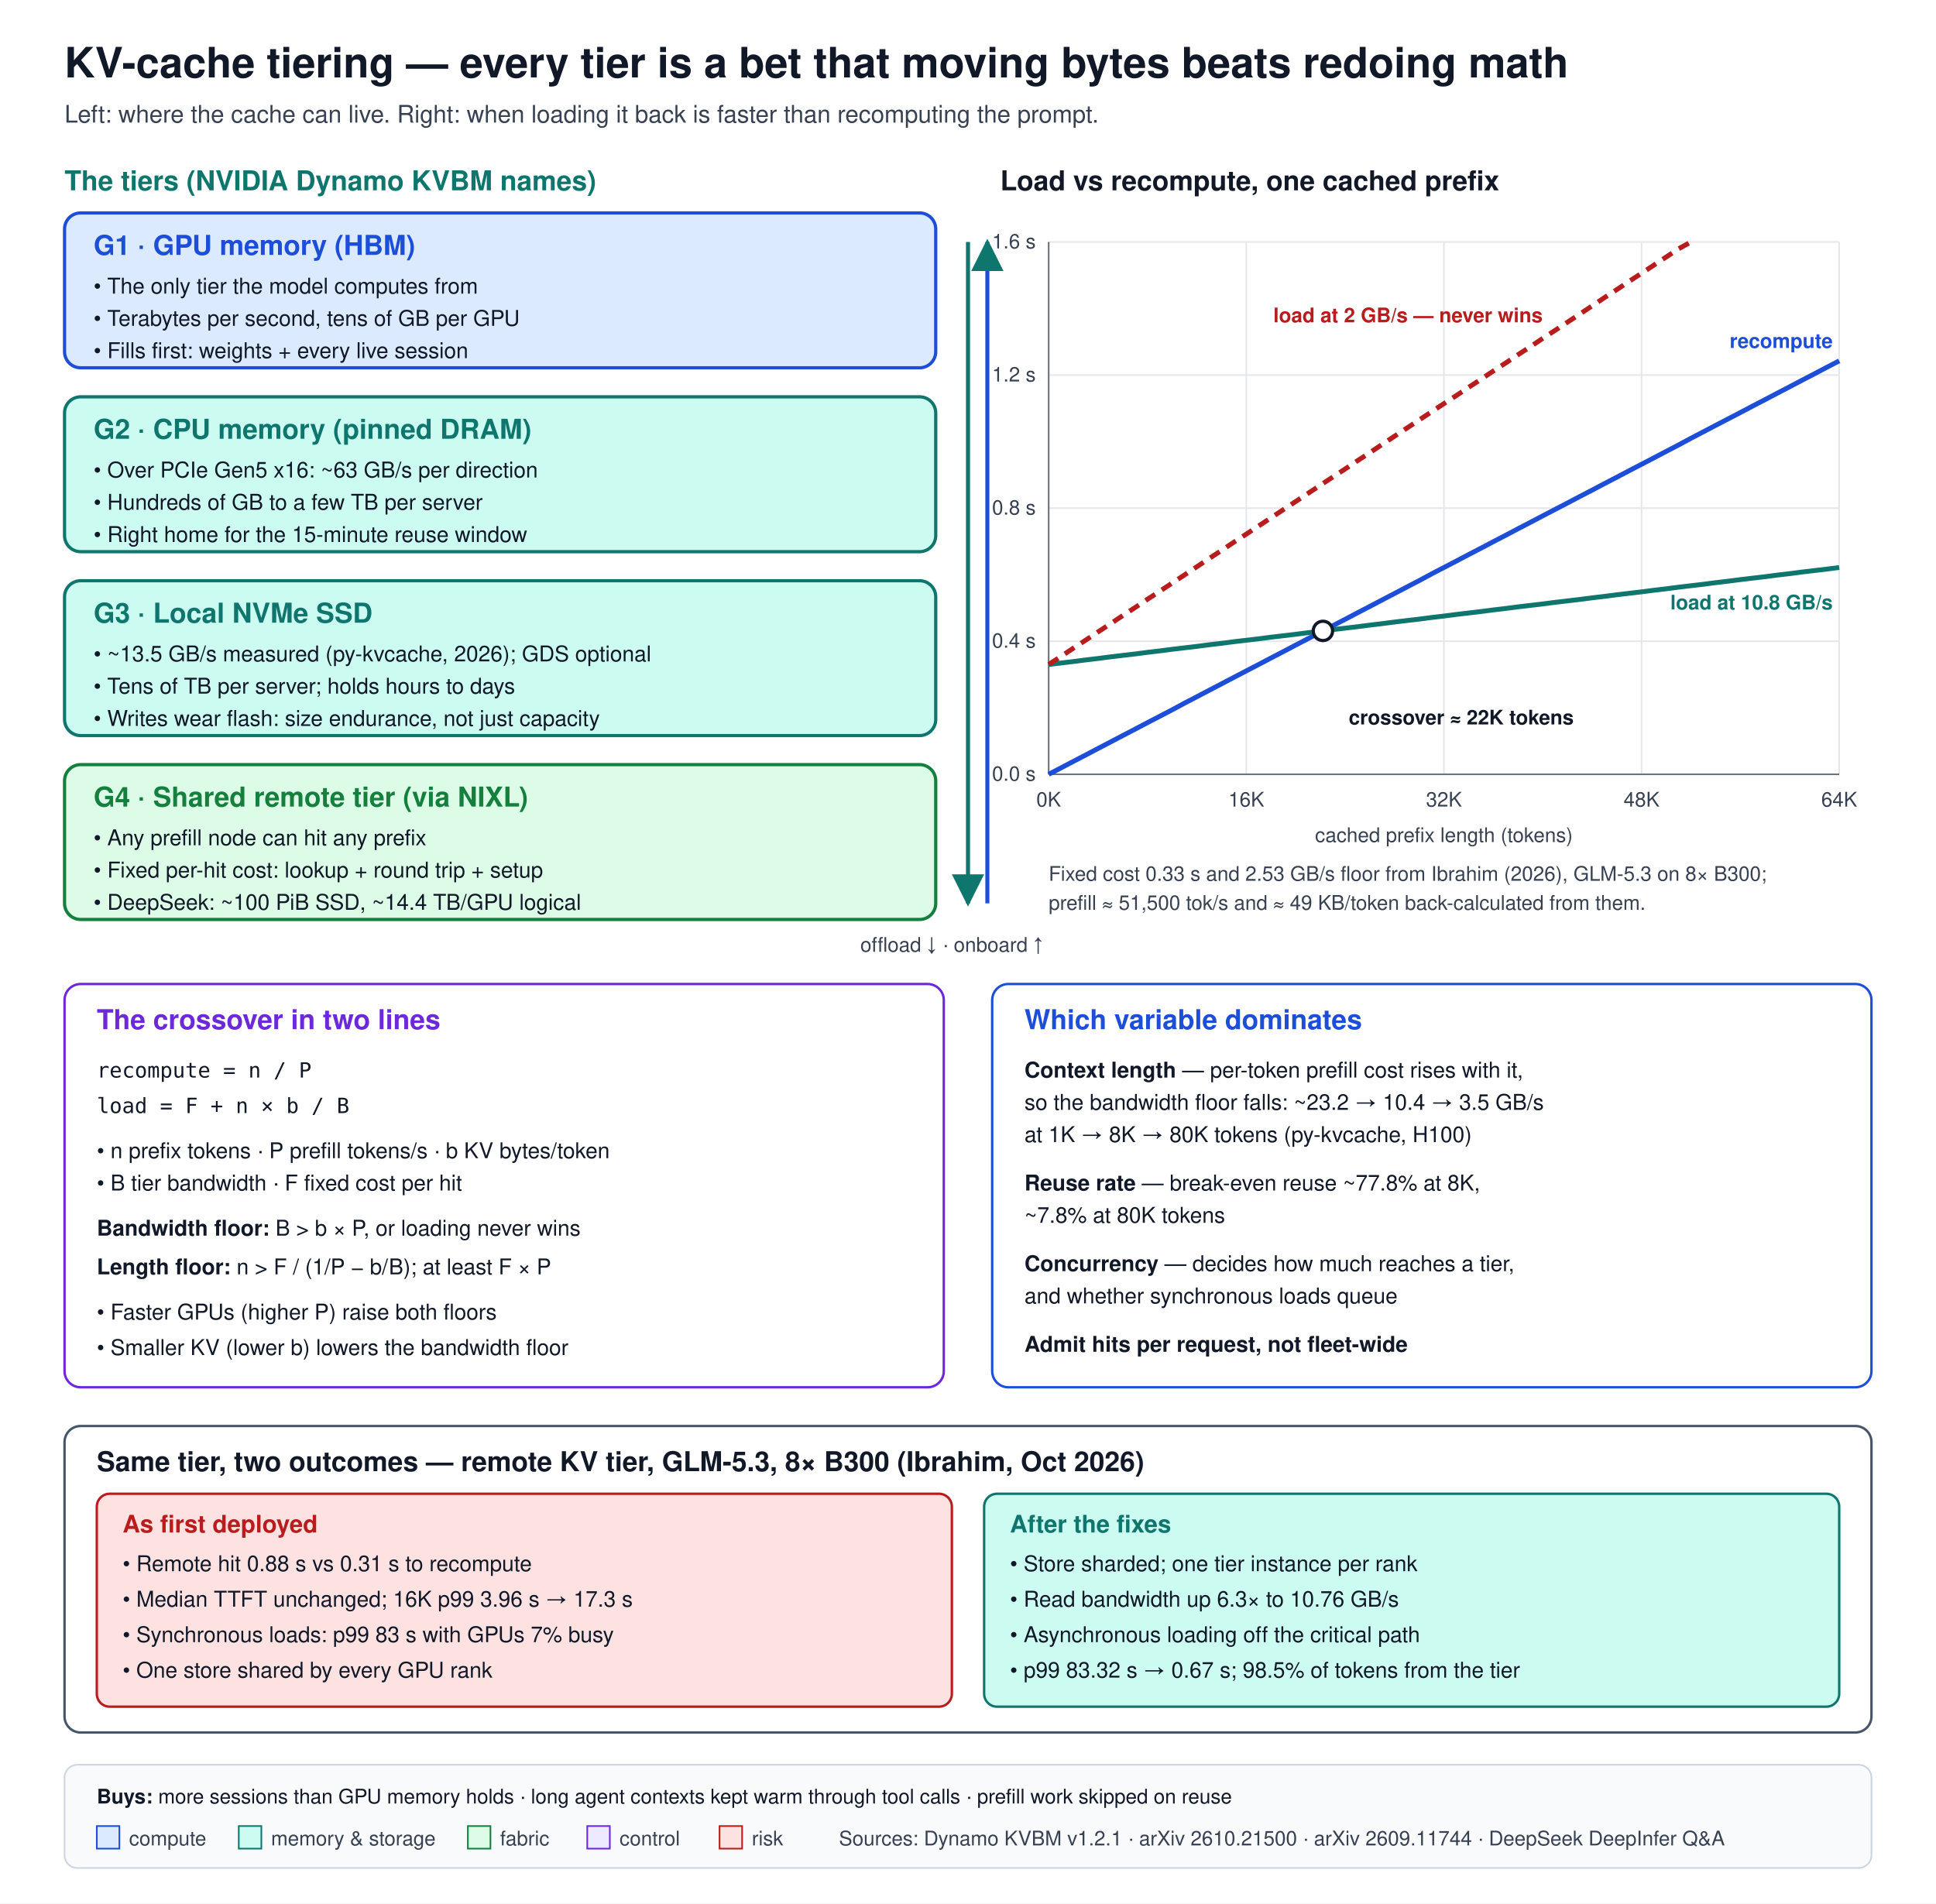
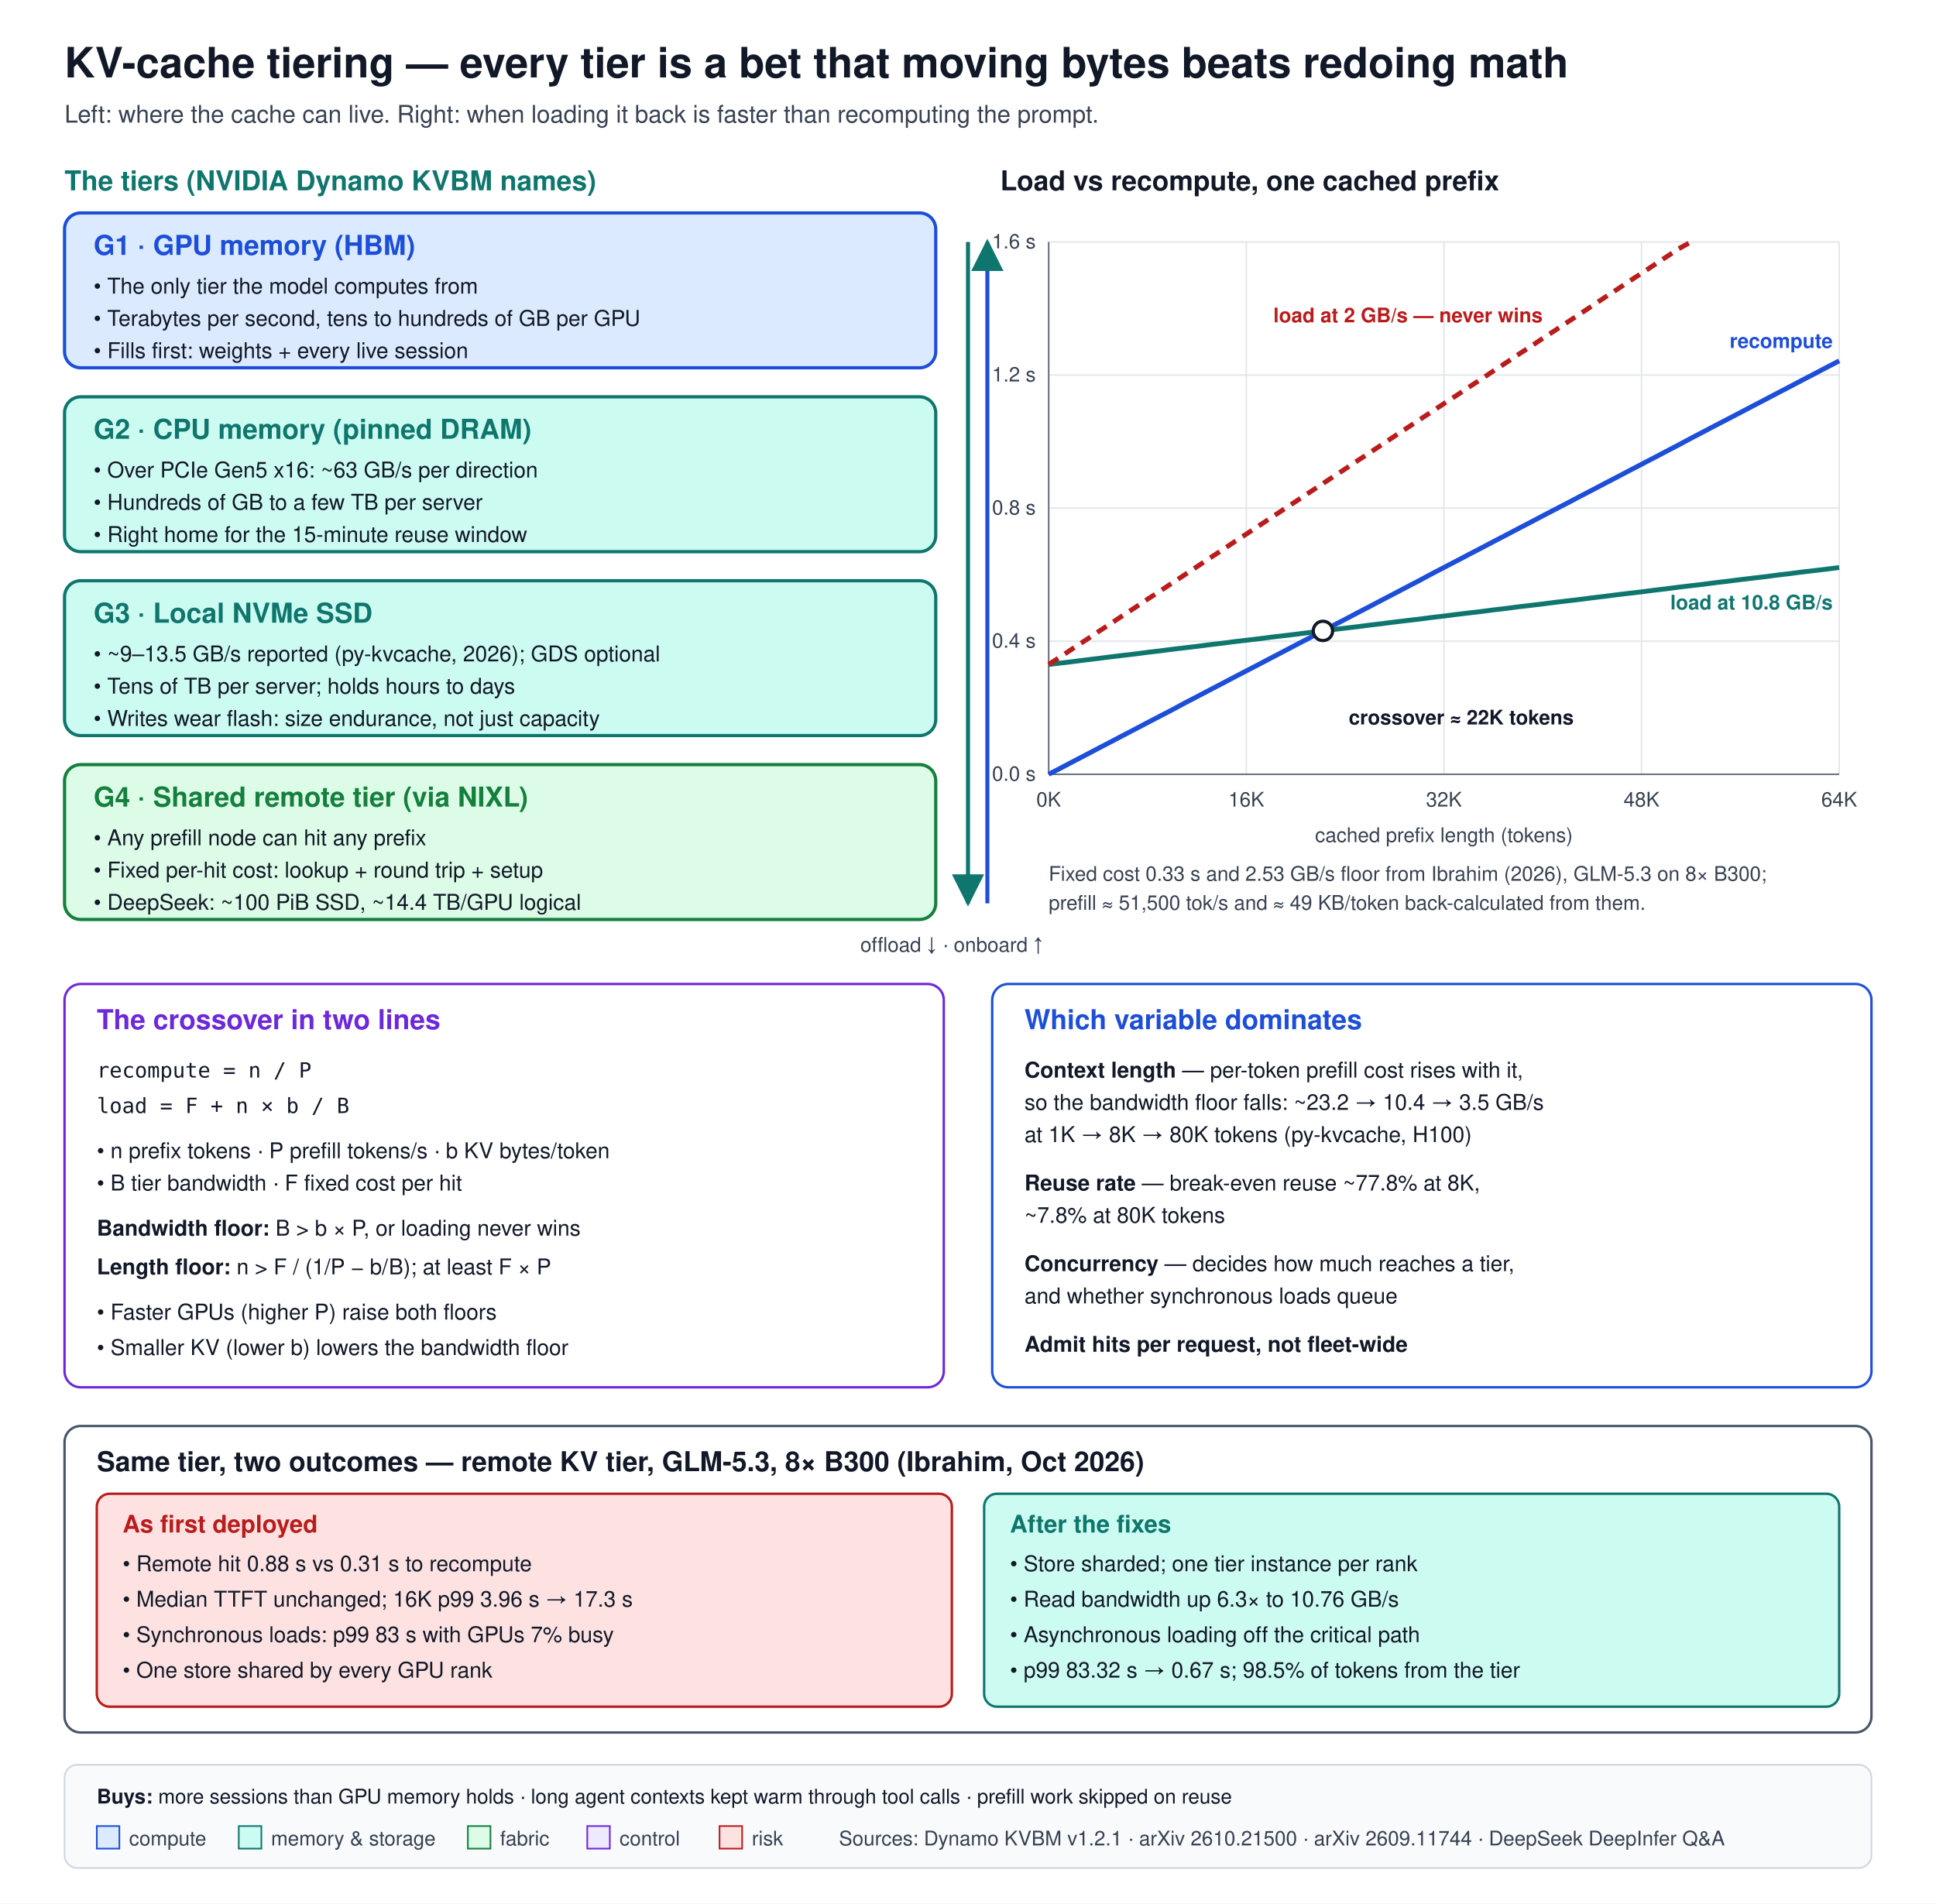
<svg xmlns="http://www.w3.org/2000/svg" viewBox="0 0 1200 1180" width="1200" height="1180" font-family="Helvetica, Arial, sans-serif">
  <defs>
    <marker id="aT" viewBox="0 0 10 10" refX="9" refY="5" markerWidth="8" markerHeight="8" orient="auto-start-reverse">
      <path d="M0,0 L10,5 L0,10 z" fill="#0F766E" />
    </marker>
    <style>.t{fill:#111827} .s{fill:#374151} .h{font-size:17px;font-weight:700} .b{font-size:13.5px} .sm{font-size:12.5px} .mono{font-family:Menlo,Consolas,monospace;font-size:13px}</style>
  </defs>
  <rect width="1200" height="1180" fill="#FFFFFF" />
  <text x="40" y="48" class="t" font-size="26" font-weight="700">KV-cache tiering — every tier is a bet that moving bytes beats redoing math</text>
  <text x="40" y="76" class="s" font-size="15">Left: where the cache can live. Right: when loading it back is faster than recomputing the prompt.</text>
  <text x="40" y="118" class="h" fill="#0F766E">The tiers (NVIDIA Dynamo KVBM names)</text>
  <g>
    <rect x="40" y="132" width="540" height="96" rx="10" fill="#DBEAFE" stroke="#1D4ED8" stroke-width="2" />
    <text x="58" y="158" class="h" fill="#1D4ED8">G1 · GPU memory (HBM)</text>
    <text x="58" y="182" class="b t">• The only tier the model computes from</text>
-     <text x="58" y="202" class="b t">• Terabytes per second, tens of GB per GPU</text>
+     <text x="58" y="202" class="b t">• Terabytes per second, tens to hundreds of GB per GPU</text>
    <text x="58" y="222" class="b t">• Fills first: weights + every live session</text>
  </g>
  <g>
    <rect x="40" y="246" width="540" height="96" rx="10" fill="#CCFBF1" stroke="#0F766E" stroke-width="2" />
    <text x="58" y="272" class="h" fill="#0F766E">G2 · CPU memory (pinned DRAM)</text>
    <text x="58" y="296" class="b t">• Over PCIe Gen5 x16: ~63 GB/s per direction</text>
    <text x="58" y="316" class="b t">• Hundreds of GB to a few TB per server</text>
    <text x="58" y="336" class="b t">• Right home for the 15-minute reuse window</text>
  </g>
  <g>
    <rect x="40" y="360" width="540" height="96" rx="10" fill="#CCFBF1" stroke="#0F766E" stroke-width="2" />
    <text x="58" y="386" class="h" fill="#0F766E">G3 · Local NVMe SSD</text>
-     <text x="58" y="410" class="b t">• ~13.5 GB/s measured (py-kvcache, 2026); GDS optional</text>
+     <text x="58" y="410" class="b t">• ~9–13.5 GB/s reported (py-kvcache, 2026); GDS optional</text>
    <text x="58" y="430" class="b t">• Tens of TB per server; holds hours to days</text>
    <text x="58" y="450" class="b t">• Writes wear flash: size endurance, not just capacity</text>
  </g>
  <g>
    <rect x="40" y="474" width="540" height="96" rx="10" fill="#DCFCE7" stroke="#15803D" stroke-width="2" />
    <text x="58" y="500" class="h" fill="#15803D">G4 · Shared remote tier (via NIXL)</text>
    <text x="58" y="524" class="b t">• Any prefill node can hit any prefix</text>
    <text x="58" y="544" class="b t">• Fixed per-hit cost: lookup + round trip + setup</text>
    <text x="58" y="564" class="b t">• DeepSeek: ~100 PiB SSD, ~14.4 TB/GPU logical</text>
  </g>
  <line x1="600" y1="150" x2="600" y2="560" stroke="#0F766E" stroke-width="2.5" marker-end="url(#aT)" />
  <line x1="612" y1="560" x2="612" y2="150" stroke="#1D4ED8" stroke-width="2.5" marker-end="url(#aT)" />
  <text x="590" y="590" class="sm s" text-anchor="middle">offload ↓ · onboard ↑</text>
  <text x="620" y="118" class="h" fill="#111827">Load vs recompute, one cached prefix</text>
  <line x1="650.0" y1="150" x2="650.0" y2="480" stroke="#E5E7EB" />
  <text x="650.0" y="500" text-anchor="middle" class="sm s">0K</text>
  <line x1="772.5" y1="150" x2="772.5" y2="480" stroke="#E5E7EB" />
  <text x="772.5" y="500" text-anchor="middle" class="sm s">16K</text>
  <line x1="895.0" y1="150" x2="895.0" y2="480" stroke="#E5E7EB" />
  <text x="895.0" y="500" text-anchor="middle" class="sm s">32K</text>
  <line x1="1017.5" y1="150" x2="1017.5" y2="480" stroke="#E5E7EB" />
  <text x="1017.5" y="500" text-anchor="middle" class="sm s">48K</text>
  <line x1="1140.0" y1="150" x2="1140.0" y2="480" stroke="#E5E7EB" />
  <text x="1140.0" y="500" text-anchor="middle" class="sm s">64K</text>
  <line x1="650" y1="480.0" x2="1140" y2="480.0" stroke="#E5E7EB" />
  <text x="642" y="484.0" text-anchor="end" class="sm s">0.0 s</text>
  <line x1="650" y1="397.5" x2="1140" y2="397.5" stroke="#E5E7EB" />
  <text x="642" y="401.5" text-anchor="end" class="sm s">0.4 s</text>
  <line x1="650" y1="315.0" x2="1140" y2="315.0" stroke="#E5E7EB" />
  <text x="642" y="319.0" text-anchor="end" class="sm s">0.8 s</text>
  <line x1="650" y1="232.5" x2="1140" y2="232.5" stroke="#E5E7EB" />
  <text x="642" y="236.5" text-anchor="end" class="sm s">1.2 s</text>
  <line x1="650" y1="150.0" x2="1140" y2="150.0" stroke="#E5E7EB" />
  <text x="642" y="154.0" text-anchor="end" class="sm s">1.6 s</text>
  <line x1="650" y1="480" x2="1140" y2="480" stroke="#6B7280" />
  <line x1="650" y1="150" x2="650" y2="480" stroke="#6B7280" />
  <polyline points="650.0,480.0 657.7,476.0 665.3,472.0 673.0,468.0 680.6,464.0 688.3,460.0 695.9,456.0 703.6,452.0 711.2,448.0 718.9,444.0 726.6,440.0 734.2,435.9 741.9,431.9 749.5,427.9 757.2,423.9 764.8,419.9 772.5,415.9 780.2,411.9 787.8,407.9 795.5,403.9 803.1,399.9 810.8,395.9 818.4,391.9 826.1,387.9 833.8,383.9 841.4,379.9 849.1,375.9 856.7,371.9 864.4,367.9 872.0,363.9 879.7,359.9 887.3,355.8 895.0,351.8 902.7,347.8 910.3,343.8 918.0,339.8 925.6,335.8 933.3,331.8 940.9,327.8 948.6,323.8 956.2,319.8 963.9,315.8 971.6,311.8 979.2,307.8 986.9,303.8 994.5,299.8 1002.2,295.8 1009.8,291.8 1017.5,287.8 1025.2,283.8 1032.8,279.8 1040.5,275.8 1048.1,271.7 1055.8,267.7 1063.4,263.7 1071.1,259.7 1078.8,255.7 1086.4,251.7 1094.1,247.7 1101.7,243.7 1109.4,239.7 1117.0,235.7 1124.7,231.7 1132.3,227.7 1140.0,223.7" fill="none" stroke="#1D4ED8" stroke-width="3" />
  <polyline points="650.0,411.9 657.7,411.0 665.3,410.1 673.0,409.1 680.6,408.2 688.3,407.2 695.9,406.3 703.6,405.4 711.2,404.4 718.9,403.5 726.6,402.5 734.2,401.6 741.9,400.7 749.5,399.7 757.2,398.8 764.8,397.8 772.5,396.9 780.2,396.0 787.8,395.0 795.5,394.1 803.1,393.2 810.8,392.2 818.4,391.3 826.1,390.3 833.8,389.4 841.4,388.5 849.1,387.5 856.7,386.6 864.4,385.6 872.0,384.7 879.7,383.8 887.3,382.8 895.0,381.9 902.7,380.9 910.3,380.0 918.0,379.1 925.6,378.1 933.3,377.2 940.9,376.2 948.6,375.3 956.2,374.4 963.9,373.4 971.6,372.5 979.2,371.6 986.9,370.6 994.5,369.7 1002.2,368.7 1009.8,367.8 1017.5,366.9 1025.2,365.9 1032.8,365.0 1040.5,364.0 1048.1,363.1 1055.8,362.2 1063.4,361.2 1071.1,360.3 1078.8,359.3 1086.4,358.4 1094.1,357.5 1101.7,356.5 1109.4,355.6 1117.0,354.6 1124.7,353.7 1132.3,352.8 1140.0,351.8" fill="none" stroke="#0F766E" stroke-width="3" />
  <polyline points="650.0,411.9 657.7,406.9 665.3,401.8 673.0,396.8 680.6,391.7 688.3,386.7 695.9,381.6 703.6,376.6 711.2,371.5 718.9,366.5 726.6,361.4 734.2,356.4 741.9,351.3 749.5,346.2 757.2,341.2 764.8,336.1 772.5,331.1 780.2,326.0 787.8,321.0 795.5,315.9 803.1,310.9 810.8,305.8 818.4,300.8 826.1,295.7 833.8,290.7 841.4,285.6 849.1,280.6 856.7,275.5 864.4,270.4 872.0,265.4 879.7,260.3 887.3,255.3 895.0,250.2 902.7,245.2 910.3,240.1 918.0,235.1 925.6,230.0 933.3,225.0 940.9,219.9 948.6,214.9 956.2,209.8 963.9,204.8 971.6,199.7 979.2,194.7 986.9,189.6 994.5,184.5 1002.2,179.5 1009.8,174.4 1017.5,169.4 1025.2,164.3 1032.8,159.3 1040.5,154.2 1048.1,150.0" fill="none" stroke="#B91C1C" stroke-width="3" stroke-dasharray="7 5" />
  <circle cx="820.0" cy="391.1" r="6" fill="#FFFFFF" stroke="#111827" stroke-width="2" />
  <text x="836.0" y="449.1" class="sm t" font-weight="700">crossover ≈ 22K tokens</text>
  <text x="895.0" y="522" text-anchor="middle" class="sm s">cached prefix length (tokens)</text>
  <text x="1136.0" y="215.7" text-anchor="end" class="sm" fill="#1D4ED8" font-weight="700">recompute</text>
  <text x="1136.0" y="377.8" text-anchor="end" class="sm" fill="#0F766E" font-weight="700">load at 10.8 GB/s</text>
  <text x="956.2" y="199.8" text-anchor="end" class="sm" fill="#B91C1C" font-weight="700">load at 2 GB/s — never wins</text>
  <text x="650" y="546" class="sm s">Fixed cost 0.33 s and 2.53 GB/s floor from Ibrahim (2026), GLM-5.3 on 8× B300;</text>
  <text x="650" y="564" class="sm s">prefill ≈ 51,500 tok/s and ≈ 49 KB/token back-calculated from them.</text>
  <rect x="40" y="610" width="545" height="250" rx="10" fill="#FFFFFF" stroke="#6D28D9" stroke-width="1.5" />
  <text x="60" y="638" class="h" fill="#6D28D9">The crossover in two lines</text>
  <text x="60" y="668" class="mono t">recompute = n / P</text>
  <text x="60" y="690" class="mono t">load      = F + n × b / B</text>
  <text x="60" y="718" class="b t">• n prefix tokens · P prefill tokens/s · b KV bytes/token</text>
  <text x="60" y="738" class="b t">• B tier bandwidth · F fixed cost per hit</text>
  <text x="60" y="766" class="b t">
    <tspan font-weight="700">Bandwidth floor:</tspan> B &gt; b × P, or loading never wins</text>
  <text x="60" y="790" class="b t">
    <tspan font-weight="700">Length floor:</tspan> n &gt; F / (1/P − b/B); at least F × P</text>
  <text x="60" y="818" class="b t">• Faster GPUs (higher P) raise both floors</text>
  <text x="60" y="840" class="b t">• Smaller KV (lower b) lowers the bandwidth floor</text>
  <rect x="615" y="610" width="545" height="250" rx="10" fill="#FFFFFF" stroke="#1D4ED8" stroke-width="1.5" />
  <text x="635" y="638" class="h" fill="#1D4ED8">Which variable dominates</text>
  <text x="635" y="668" class="b t">
    <tspan font-weight="700">Context length</tspan> — per-token prefill cost rises with it,</text>
  <text x="635" y="688" class="b t">so the bandwidth floor falls: ~23.2 → 10.4 → 3.5 GB/s</text>
  <text x="635" y="708" class="b t">at 1K → 8K → 80K tokens (py-kvcache, H100)</text>
  <text x="635" y="738" class="b t">
    <tspan font-weight="700">Reuse rate</tspan> — break-even reuse ~77.8% at 8K,</text>
  <text x="635" y="758" class="b t">~7.8% at 80K tokens</text>
  <text x="635" y="788" class="b t">
    <tspan font-weight="700">Concurrency</tspan> — decides how much reaches a tier,</text>
  <text x="635" y="808" class="b t">and whether synchronous loads queue</text>
  <text x="635" y="838" class="b t" fill="#6D28D9" font-weight="700">Admit hits per request, not fleet-wide</text>
  <rect x="40" y="884" width="1120" height="190" rx="10" fill="#FFFFFF" stroke="#475569" stroke-width="1.5" />
  <text x="60" y="912" class="h" fill="#111827">Same tier, two outcomes — remote KV tier, GLM-5.3, 8× B300 (Ibrahim, Oct 2026)</text>
  <rect x="60" y="926" width="530" height="132" rx="8" fill="#FEE2E2" stroke="#B91C1C" stroke-width="1.5" />
  <text x="76" y="950" font-size="15" font-weight="700" fill="#B91C1C">As first deployed</text>
  <text x="76" y="974" class="b t">• Remote hit 0.88 s vs 0.31 s to recompute</text>
  <text x="76" y="996" class="b t">• Median TTFT unchanged; 16K p99 3.96 s → 17.3 s</text>
  <text x="76" y="1018" class="b t">• Synchronous loads: p99 83 s with GPUs 7% busy</text>
  <text x="76" y="1040" class="b t">• One store shared by every GPU rank</text>
  <rect x="610" y="926" width="530" height="132" rx="8" fill="#CCFBF1" stroke="#0F766E" stroke-width="1.5" />
  <text x="626" y="950" font-size="15" font-weight="700" fill="#0F766E">After the fixes</text>
  <text x="626" y="974" class="b t">• Store sharded; one tier instance per rank</text>
  <text x="626" y="996" class="b t">• Read bandwidth up 6.3× to 10.76 GB/s</text>
  <text x="626" y="1018" class="b t">• Asynchronous loading off the critical path</text>
  <text x="626" y="1040" class="b t">• p99 83.32 s → 0.67 s; 98.5% of tokens from the tier</text>
  <rect x="40" y="1094" width="1120" height="64" rx="8" fill="#F8FAFC" stroke="#CBD5E1" />
  <text x="60" y="1118" class="sm t">
    <tspan font-weight="700">Buys:</tspan> more sessions than GPU memory holds · long agent contexts kept warm through tool calls · prefill work skipped on reuse</text>
  <rect x="60" y="1132" width="14" height="14" fill="#DBEAFE" stroke="#1D4ED8" />
  <text x="80" y="1144" class="sm s">compute</text>
  <rect x="148" y="1132" width="14" height="14" fill="#CCFBF1" stroke="#0F766E" />
  <text x="168" y="1144" class="sm s">memory &amp; storage</text>
  <rect x="290" y="1132" width="14" height="14" fill="#DCFCE7" stroke="#15803D" />
  <text x="310" y="1144" class="sm s">fabric</text>
  <rect x="364" y="1132" width="14" height="14" fill="#EDE9FE" stroke="#6D28D9" />
  <text x="384" y="1144" class="sm s">control</text>
  <rect x="446" y="1132" width="14" height="14" fill="#FEE2E2" stroke="#B91C1C" />
  <text x="466" y="1144" class="sm s">risk</text>
  <text x="520" y="1144" class="sm s">Sources: Dynamo KVBM v1.2.1 · arXiv 2610.21500 · arXiv 2609.11744 · DeepSeek DeepInfer Q&amp;A</text>
</svg>
